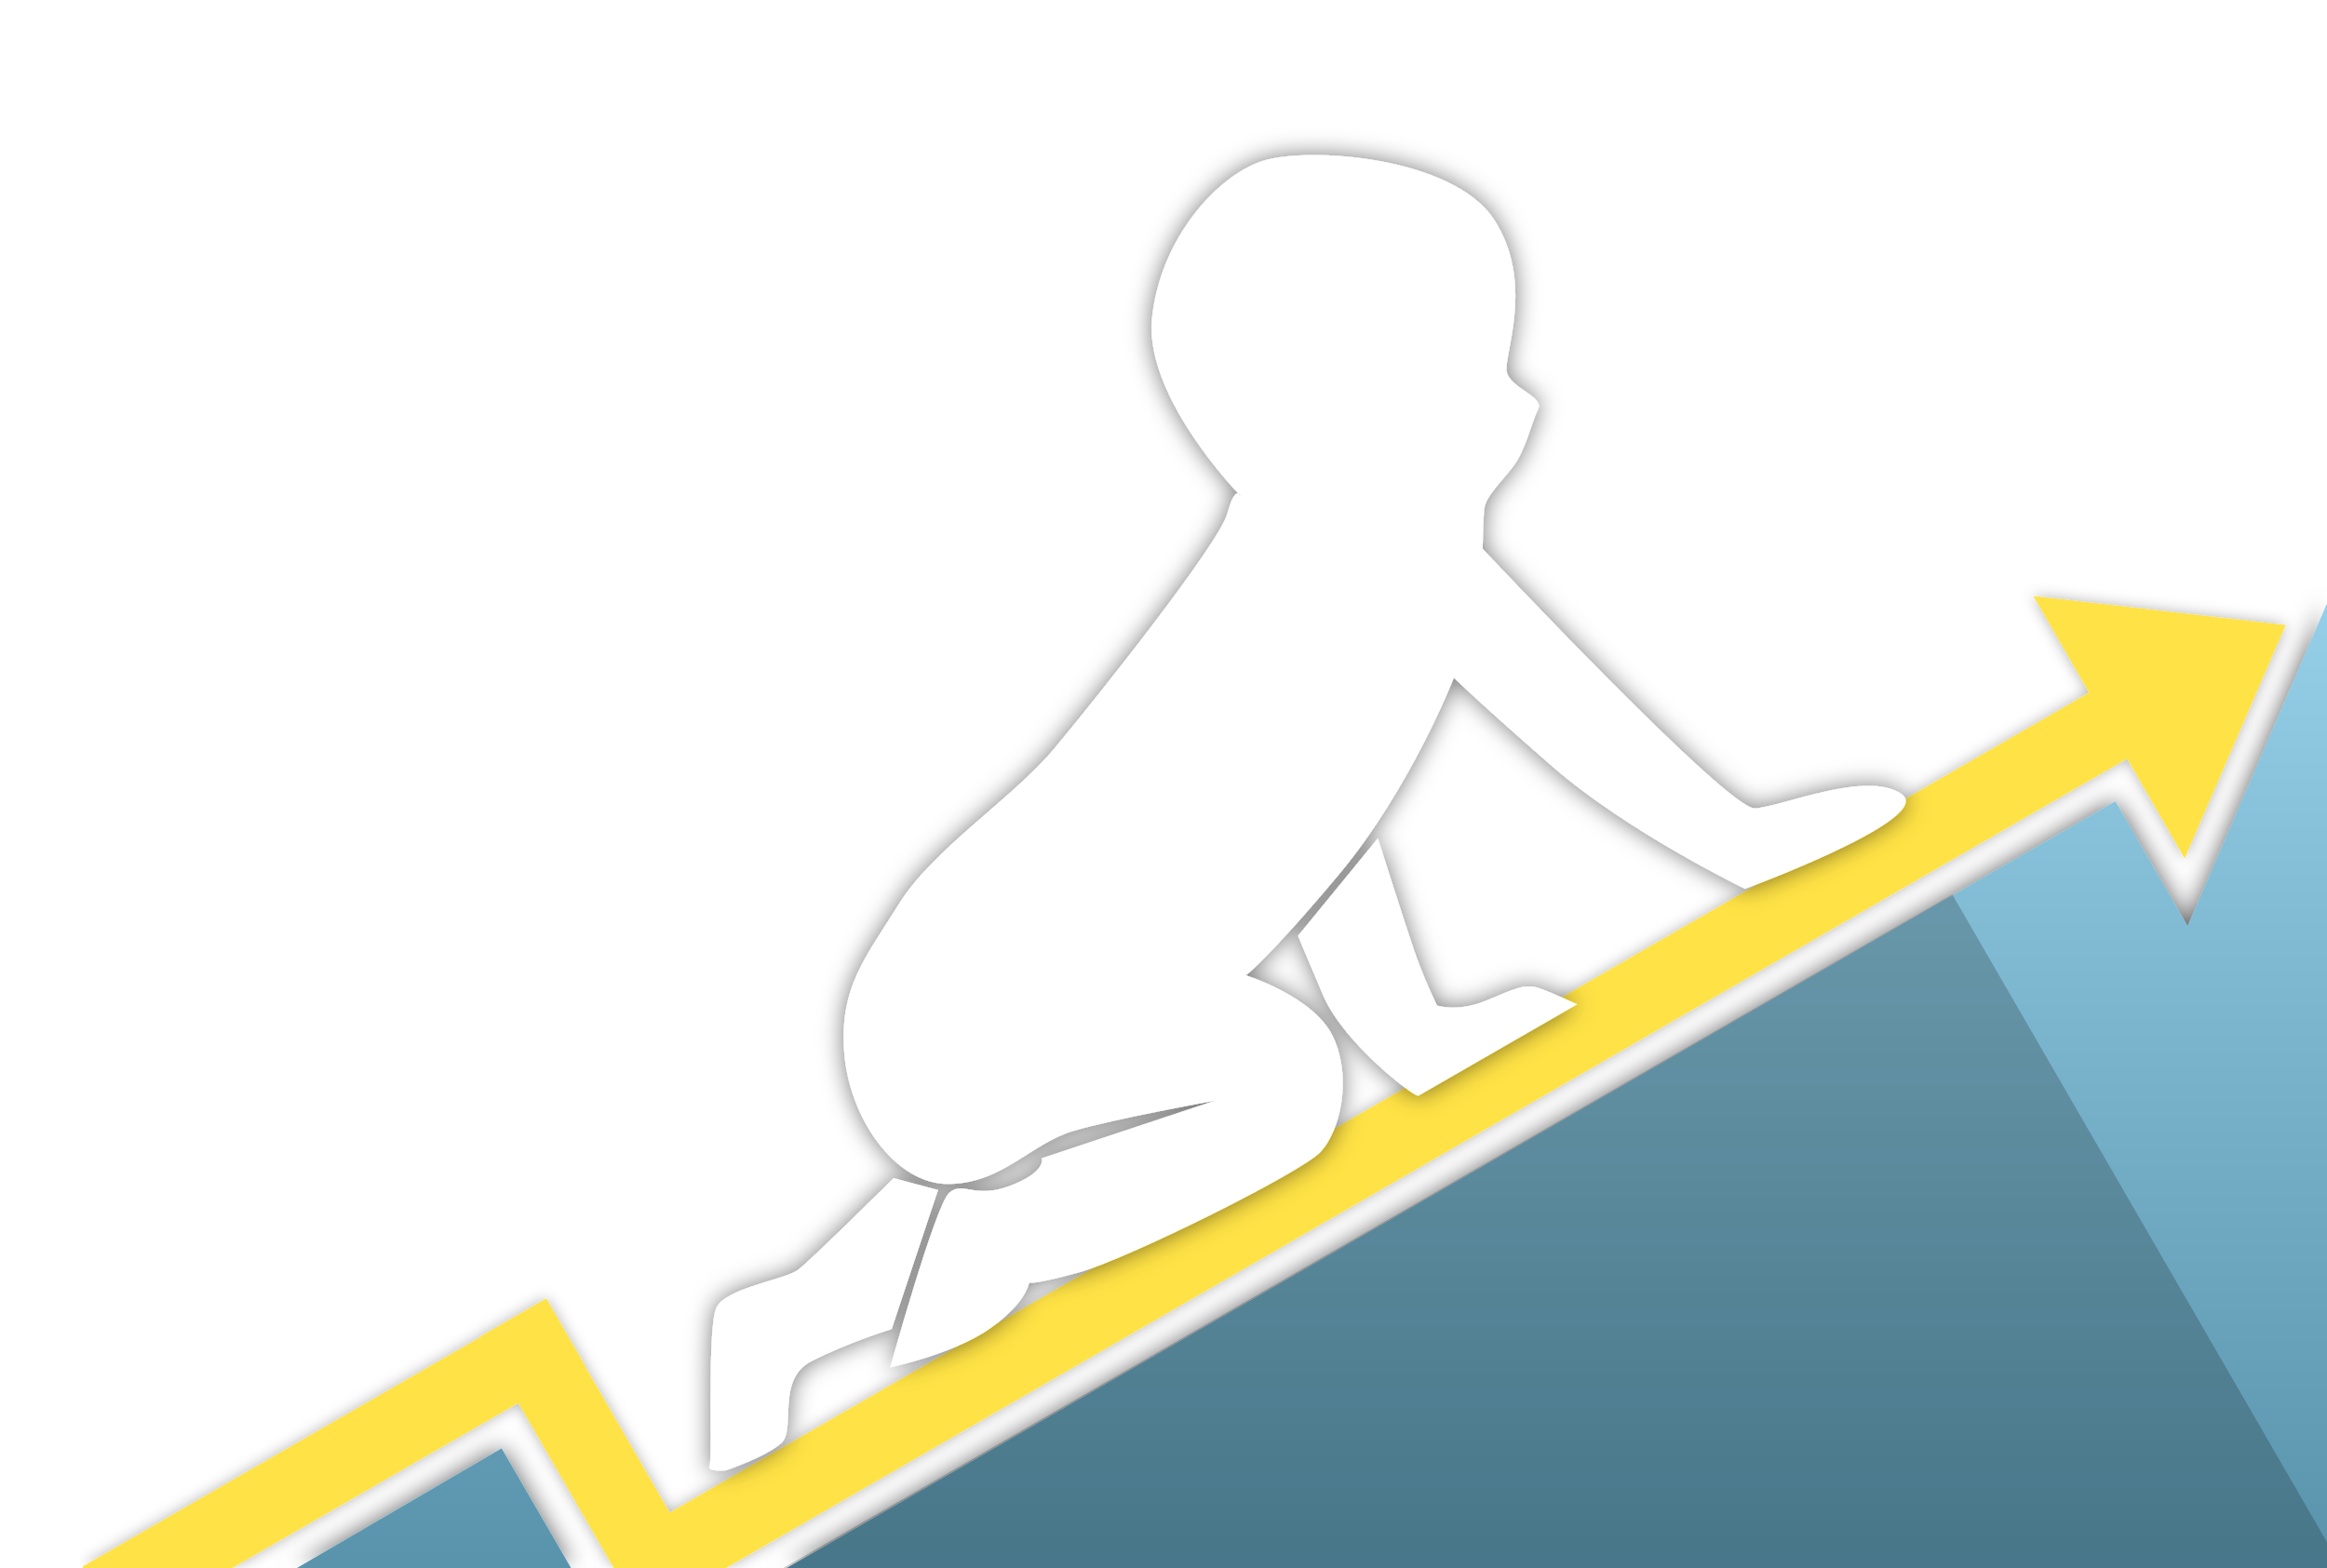
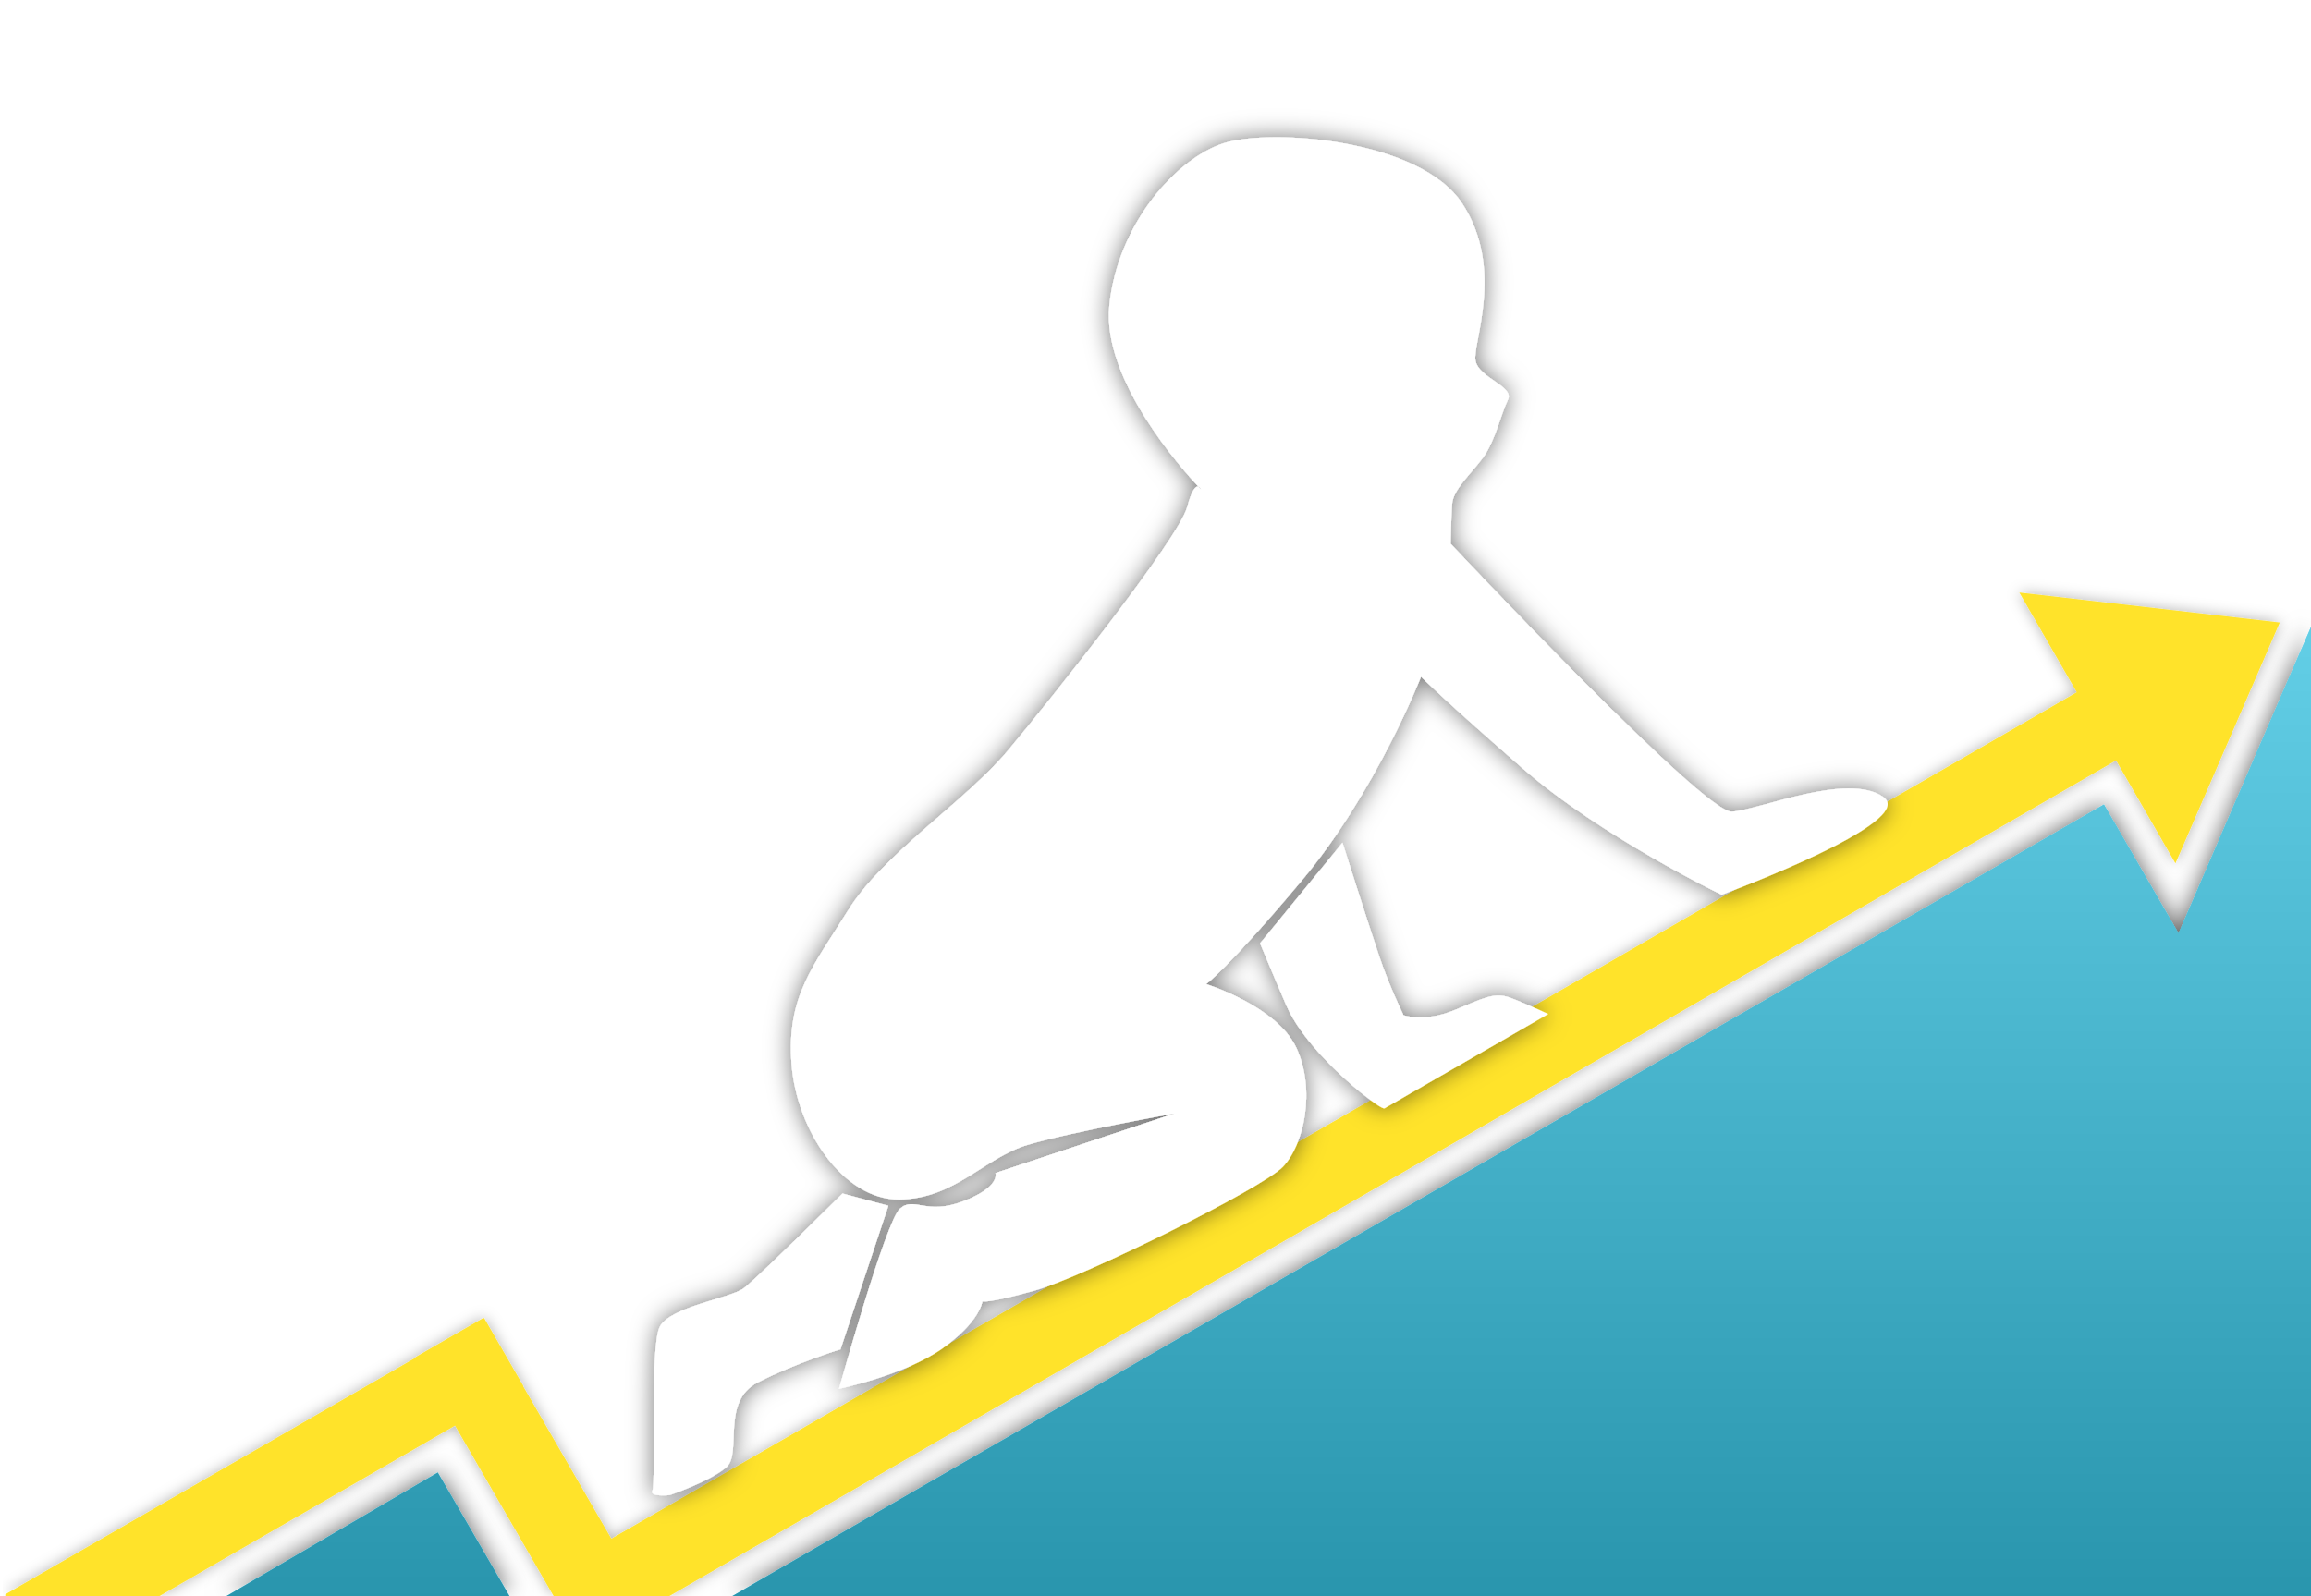
- <svg xmlns="http://www.w3.org/2000/svg" version="1.1" baseProfile="full" width="840px" height="566px" viewBox="0 0 840 566">
+ <svg xmlns="http://www.w3.org/2000/svg" version="1.1" baseProfile="full" width="808px" height="558px" viewBox="0 0 808 558">
  <defs>
-     <filter filterUnits="userSpaceOnUse" id="Filter_0" x="15px" y="113px" width="888px" height="713px">
+     <filter filterUnits="userSpaceOnUse" id="Filter_0" x="-13px" y="105px" width="888px" height="713px">
      <feOffset in="SourceAlpha" dx="3px" dy="5.196px" />
      <feGaussianBlur result="blurOut" stdDeviation="4.359" />
      <feFlood flood-color="rgb( 0, 0, 0 )" result="floodOut" />
      <feComposite operator="atop" in="floodOut" in2="blurOut" />
      <feComponentTransfer>
        <feFuncA type="linear" slope="0.63" />
      </feComponentTransfer>
      <feMerge>
        <feMergeNode />
        <feMergeNode in="SourceGraphic" />
      </feMerge>
    </filter>
    <linearGradient id="PSgrad_0" x1="0%" x2="0%" y1="100%" y2="0%">
      <stop offset="0%" stop-color="rgb(0,0,0)" stop-opacity="0.45" />
      <stop offset="100%" stop-color="rgb(255,255,255)" stop-opacity="0.45" />
    </linearGradient>
-     <filter filterUnits="userSpaceOnUse" id="Filter_1" x="29px" y="210px" width="809px" height="394px">
+     <filter filterUnits="userSpaceOnUse" id="Filter_1" x="1px" y="202px" width="809px" height="394px">
      <feOffset in="SourceAlpha" dx="3px" dy="5.196px" />
      <feGaussianBlur result="blurOut" stdDeviation="2.449" />
      <feFlood flood-color="rgb( 0, 0, 0 )" result="floodOut" />
      <feComposite operator="atop" in="floodOut" in2="blurOut" />
      <feComponentTransfer>
        <feFuncA type="linear" slope="0.3" />
      </feComponentTransfer>
      <feMerge>
        <feMergeNode />
        <feMergeNode in="SourceGraphic" />
      </feMerge>
    </filter>
-     <filter filterUnits="userSpaceOnUse" id="Filter_2" x="238px" y="38px" width="469px" height="512px">
+     <filter filterUnits="userSpaceOnUse" id="Filter_2" x="210px" y="30px" width="469px" height="512px">
      <feOffset in="SourceAlpha" dx="0px" dy="0px" />
      <feGaussianBlur result="blurOut" stdDeviation="4.359" />
      <feFlood flood-color="rgb( 0, 0, 0 )" result="floodOut" />
      <feComposite operator="atop" in="floodOut" in2="blurOut" />
      <feComponentTransfer>
        <feFuncA type="linear" slope="0.53" />
      </feComponentTransfer>
      <feMerge>
        <feMergeNode />
        <feMergeNode in="SourceGraphic" />
      </feMerge>
    </filter>
  </defs>
  <g filter="url(#Filter_0)">
-     <path fill-rule="evenodd" fill="rgb( 90, 194, 238 )" d="M27.678,806.474 C27.678,806.474 29.970,611.328 29.970,611.328 C29.970,611.328 181.063,522.979 181.063,522.979 C181.063,522.979 225.668,599.870 225.668,599.870 C225.668,599.870 763.600,289.364 763.600,289.364 C763.600,289.364 789.686,334.475 789.686,334.475 C789.686,334.475 877.193,131.863 877.193,131.863 C877.193,131.863 830.011,806.684 830.011,806.684 C830.011,806.684 27.678,806.474 27.678,806.474 Z" />
+     <path fill-rule="evenodd" fill="rgb( 0, 196, 240 )" d="M-0.322,798.474 C-0.322,798.474 1.970,603.328 1.970,603.328 C1.970,603.328 153.063,514.979 153.063,514.979 C153.063,514.979 197.668,591.870 197.668,591.870 C197.668,591.870 735.600,281.364 735.600,281.364 C735.600,281.364 761.686,326.475 761.686,326.475 C761.686,326.475 849.193,123.863 849.193,123.863 C849.193,123.863 802.011,798.684 802.011,798.684 C802.011,798.684 -0.322,798.474 -0.322,798.474 Z" />
  </g>
-   <path fill="url(#PSgrad_0)" d="M27.678,806.474 C27.678,806.474 29.970,611.328 29.970,611.328 C29.970,611.328 181.063,522.979 181.063,522.979 C181.063,522.979 225.668,599.870 225.668,599.870 C225.668,599.870 763.600,289.364 763.600,289.364 C763.600,289.364 789.686,334.475 789.686,334.475 C789.686,334.475 877.193,131.863 877.193,131.863 C877.193,131.863 830.011,806.684 830.011,806.684 C830.011,806.684 27.678,806.474 27.678,806.474 Z" />
+   <path fill="url(#PSgrad_0)" d="M-0.322,798.474 C-0.322,798.474 1.970,603.328 1.970,603.328 C1.970,603.328 153.063,514.979 153.063,514.979 C153.063,514.979 197.668,591.870 197.668,591.870 C197.668,591.870 735.600,281.364 735.600,281.364 C735.600,281.364 761.686,326.475 761.686,326.475 C761.686,326.475 849.193,123.863 849.193,123.863 C849.193,123.863 802.011,798.684 802.011,798.684 C802.011,798.684 -0.322,798.474 -0.322,798.474 Z" />
  <g filter="url(#Filter_1)">
-     <path fill-rule="evenodd" fill="rgb( 255, 226, 68 )" d="M825.078,225.707 C825.078,225.707 788.607,309.935 788.607,309.935 C788.607,309.935 767.850,273.921 767.850,273.921 C767.850,273.921 255.504,569.952 255.504,569.952 C255.504,569.952 255.598,570.116 255.598,570.116 C255.598,570.116 231.786,583.863 231.786,583.863 C231.786,583.863 187.093,506.569 187.093,506.569 C187.093,506.569 29.877,597.268 29.877,597.268 C29.877,597.268 29.847,565.590 29.847,565.590 C29.847,565.590 173.350,482.802 173.350,482.802 C173.350,482.802 173.252,482.632 173.252,482.632 C173.252,482.632 197.064,468.885 197.064,468.885 C197.064,468.885 197.166,469.062 197.166,469.062 C197.166,469.062 197.293,468.989 197.293,468.989 C197.293,468.989 211.006,492.774 211.006,492.774 C211.006,492.774 210.909,492.829 210.909,492.829 C210.909,492.829 241.737,546.144 241.737,546.144 C241.737,546.144 754.116,250.094 754.116,250.094 C754.116,250.094 734.023,215.232 734.023,215.232 C734.023,215.232 825.078,225.707 825.078,225.707 Z" />
+     <path fill-rule="evenodd" fill="rgb( 255, 227, 43 )" d="M797.078,217.707 C797.078,217.707 760.607,301.935 760.607,301.935 C760.607,301.935 739.850,265.921 739.850,265.921 C739.850,265.921 227.504,561.952 227.504,561.952 C227.504,561.952 227.598,562.116 227.598,562.116 C227.598,562.116 203.786,575.863 203.786,575.863 C203.786,575.863 159.093,498.569 159.093,498.569 C159.093,498.569 1.877,589.268 1.877,589.268 C1.877,589.268 1.847,557.590 1.847,557.590 C1.847,557.590 145.350,474.802 145.350,474.802 C145.350,474.802 145.252,474.632 145.252,474.632 C145.252,474.632 169.064,460.885 169.064,460.885 C169.064,460.885 169.166,461.062 169.166,461.062 C169.166,461.062 169.293,460.989 169.293,460.989 C169.293,460.989 183.006,484.774 183.006,484.774 C183.006,484.774 182.909,484.829 182.909,484.829 C182.909,484.829 213.737,538.144 213.737,538.144 C213.737,538.144 726.116,242.094 726.116,242.094 C726.116,242.094 706.023,207.232 706.023,207.232 C706.023,207.232 797.078,217.707 797.078,217.707 Z" />
  </g>
-   <path fill-rule="evenodd" opacity="0.2" fill="rgb( 0, 0, 0 )" d="M275.002,570.623 C275.002,570.623 704.758,323.001 704.758,323.001 C704.758,323.001 1084.997,980.370 1084.997,980.370 C1084.997,980.370 655.241,1227.992 655.241,1227.992 C655.241,1227.992 275.002,570.623 275.002,570.623 Z" />
  <g filter="url(#Filter_2)">
-     <path fill-rule="evenodd" fill="rgb( 255, 255, 255 )" d="M629.953,320.932 C629.953,320.932 587.649,300.546 560.256,276.636 C532.863,252.726 524.824,244.689 524.824,244.689 C524.824,244.689 509.143,284.974 483.051,316.055 C456.960,347.135 449.698,352.164 449.698,352.164 C449.698,352.164 474.481,359.842 481.271,374.510 C488.062,389.178 483.949,408.439 476.515,416.100 C469.082,423.761 406.497,454.756 389.678,459.379 C372.860,464.003 371.491,463.102 371.491,463.102 C371.491,463.102 370.609,470.367 357.358,479.692 C344.106,489.017 321.373,493.670 321.373,493.670 C321.373,493.670 337.623,435.322 342.611,430.759 C347.599,426.196 351.629,433.164 364.806,428.105 C377.982,423.046 376.053,418.246 376.053,418.246 C376.053,418.246 438.586,397.416 438.586,397.416 C438.586,397.416 402.481,403.863 387.300,408.387 C372.120,412.911 361.800,427.303 342.416,427.493 C323.033,427.683 306.469,403.445 304.741,379.948 C303.014,356.451 312.257,346.058 324.558,326.301 C336.860,306.545 365.367,288.430 380.405,270.474 C395.444,252.519 440.096,196.386 443.058,185.389 C444.776,179.011 446.142,177.956 446.990,178.187 C447.599,178.836 447.949,179.193 447.949,179.193 C447.949,179.193 447.605,178.355 446.990,178.187 C441.416,172.243 413.243,140.789 415.852,114.920 C418.746,86.227 439.408,63.342 455.860,58.085 C472.312,52.828 524.473,56.555 539.302,79.259 C554.131,101.963 542.854,127.886 543.879,134.052 C544.903,140.218 557.564,143.058 555.216,147.789 C552.868,152.520 550.811,162.151 546.556,167.981 C542.301,173.811 536.042,179.107 535.698,184.372 C535.354,189.638 535.204,198.170 535.204,198.170 C535.204,198.170 623.656,292.467 633.483,291.873 C643.309,291.278 673.745,277.963 686.428,286.702 C699.111,295.440 629.953,320.932 629.953,320.932 ZM321.866,479.873 C321.866,479.873 306.050,484.764 292.970,491.455 C279.891,498.147 287.578,516.226 281.955,521.156 C276.331,526.085 262.153,530.877 262.153,530.877 C262.153,530.877 254.966,531.639 256.140,529.274 C257.314,526.908 255.131,479.182 258.653,472.085 C262.175,464.988 283.368,462.067 288.087,458.503 C292.806,454.940 322.569,425.416 322.569,425.416 C322.569,425.416 338.602,429.691 338.602,429.691 C338.602,429.691 321.866,479.873 321.866,479.873 ZM468.573,337.910 C468.573,337.910 497.379,302.731 497.379,302.731 C497.379,302.731 506.682,331.998 510.272,342.598 C513.861,353.198 518.722,363.065 518.722,363.065 C518.722,363.065 526.103,365.569 536.371,361.342 C546.638,357.115 550.452,354.917 555.829,356.886 C561.206,358.855 569.320,362.626 569.320,362.626 C569.320,362.626 512.111,395.589 512.111,395.589 C512.111,395.589 511.842,396.589 503.900,390.186 C495.959,383.783 482.715,371.145 477.757,359.644 C472.799,348.143 468.573,337.910 468.573,337.910 Z" />
+     <path fill-rule="evenodd" fill="rgb( 255, 255, 255 )" d="M601.953,312.932 C601.953,312.932 559.649,292.546 532.256,268.636 C504.863,244.726 496.824,236.689 496.824,236.689 C496.824,236.689 481.143,276.974 455.051,308.055 C428.960,339.135 421.698,344.164 421.698,344.164 C421.698,344.164 446.481,351.842 453.271,366.510 C460.062,381.178 455.949,400.439 448.515,408.100 C441.082,415.761 378.497,446.756 361.678,451.379 C344.860,456.003 343.491,455.102 343.491,455.102 C343.491,455.102 342.609,462.367 329.358,471.692 C316.106,481.017 293.373,485.670 293.373,485.670 C293.373,485.670 309.623,427.322 314.611,422.759 C319.599,418.196 323.629,425.164 336.806,420.105 C349.982,415.046 348.053,410.246 348.053,410.246 C348.053,410.246 410.586,389.416 410.586,389.416 C410.586,389.416 374.481,395.863 359.300,400.387 C344.120,404.911 333.800,419.303 314.416,419.493 C295.033,419.683 278.469,395.445 276.741,371.948 C275.014,348.451 284.257,338.058 296.558,318.301 C308.860,298.545 337.367,280.430 352.405,262.474 C367.444,244.519 412.096,188.386 415.058,177.389 C416.776,171.011 418.142,169.956 418.990,170.187 C419.599,170.836 419.949,171.193 419.949,171.193 C419.949,171.193 419.605,170.355 418.990,170.187 C413.416,164.243 385.243,132.789 387.852,106.920 C390.746,78.227 411.408,55.342 427.860,50.085 C444.312,44.828 496.473,48.555 511.302,71.259 C526.131,93.963 514.854,119.886 515.879,126.052 C516.903,132.218 529.564,135.058 527.216,139.789 C524.868,144.520 522.811,154.151 518.556,159.981 C514.301,165.811 508.042,171.107 507.698,176.372 C507.354,181.638 507.204,190.170 507.204,190.170 C507.204,190.170 595.656,284.467 605.483,283.873 C615.309,283.278 645.745,269.963 658.428,278.702 C671.111,287.440 601.953,312.932 601.953,312.932 ZM293.866,471.873 C293.866,471.873 278.050,476.764 264.970,483.455 C251.891,490.147 259.578,508.226 253.955,513.156 C248.331,518.085 234.153,522.877 234.153,522.877 C234.153,522.877 226.966,523.639 228.140,521.274 C229.314,518.908 227.131,471.182 230.653,464.085 C234.175,456.988 255.368,454.067 260.087,450.503 C264.806,446.940 294.569,417.416 294.569,417.416 C294.569,417.416 310.602,421.691 310.602,421.691 C310.602,421.691 293.866,471.873 293.866,471.873 ZM440.573,329.910 C440.573,329.910 469.379,294.731 469.379,294.731 C469.379,294.731 478.682,323.998 482.272,334.598 C485.861,345.198 490.722,355.065 490.722,355.065 C490.722,355.065 498.103,357.569 508.371,353.342 C518.638,349.115 522.452,346.917 527.829,348.886 C533.206,350.855 541.320,354.626 541.320,354.626 C541.320,354.626 484.111,387.589 484.111,387.589 C484.111,387.589 483.842,388.589 475.900,382.186 C467.959,375.783 454.715,363.145 449.757,351.644 C444.799,340.143 440.573,329.910 440.573,329.910 Z" />
  </g>
</svg>
